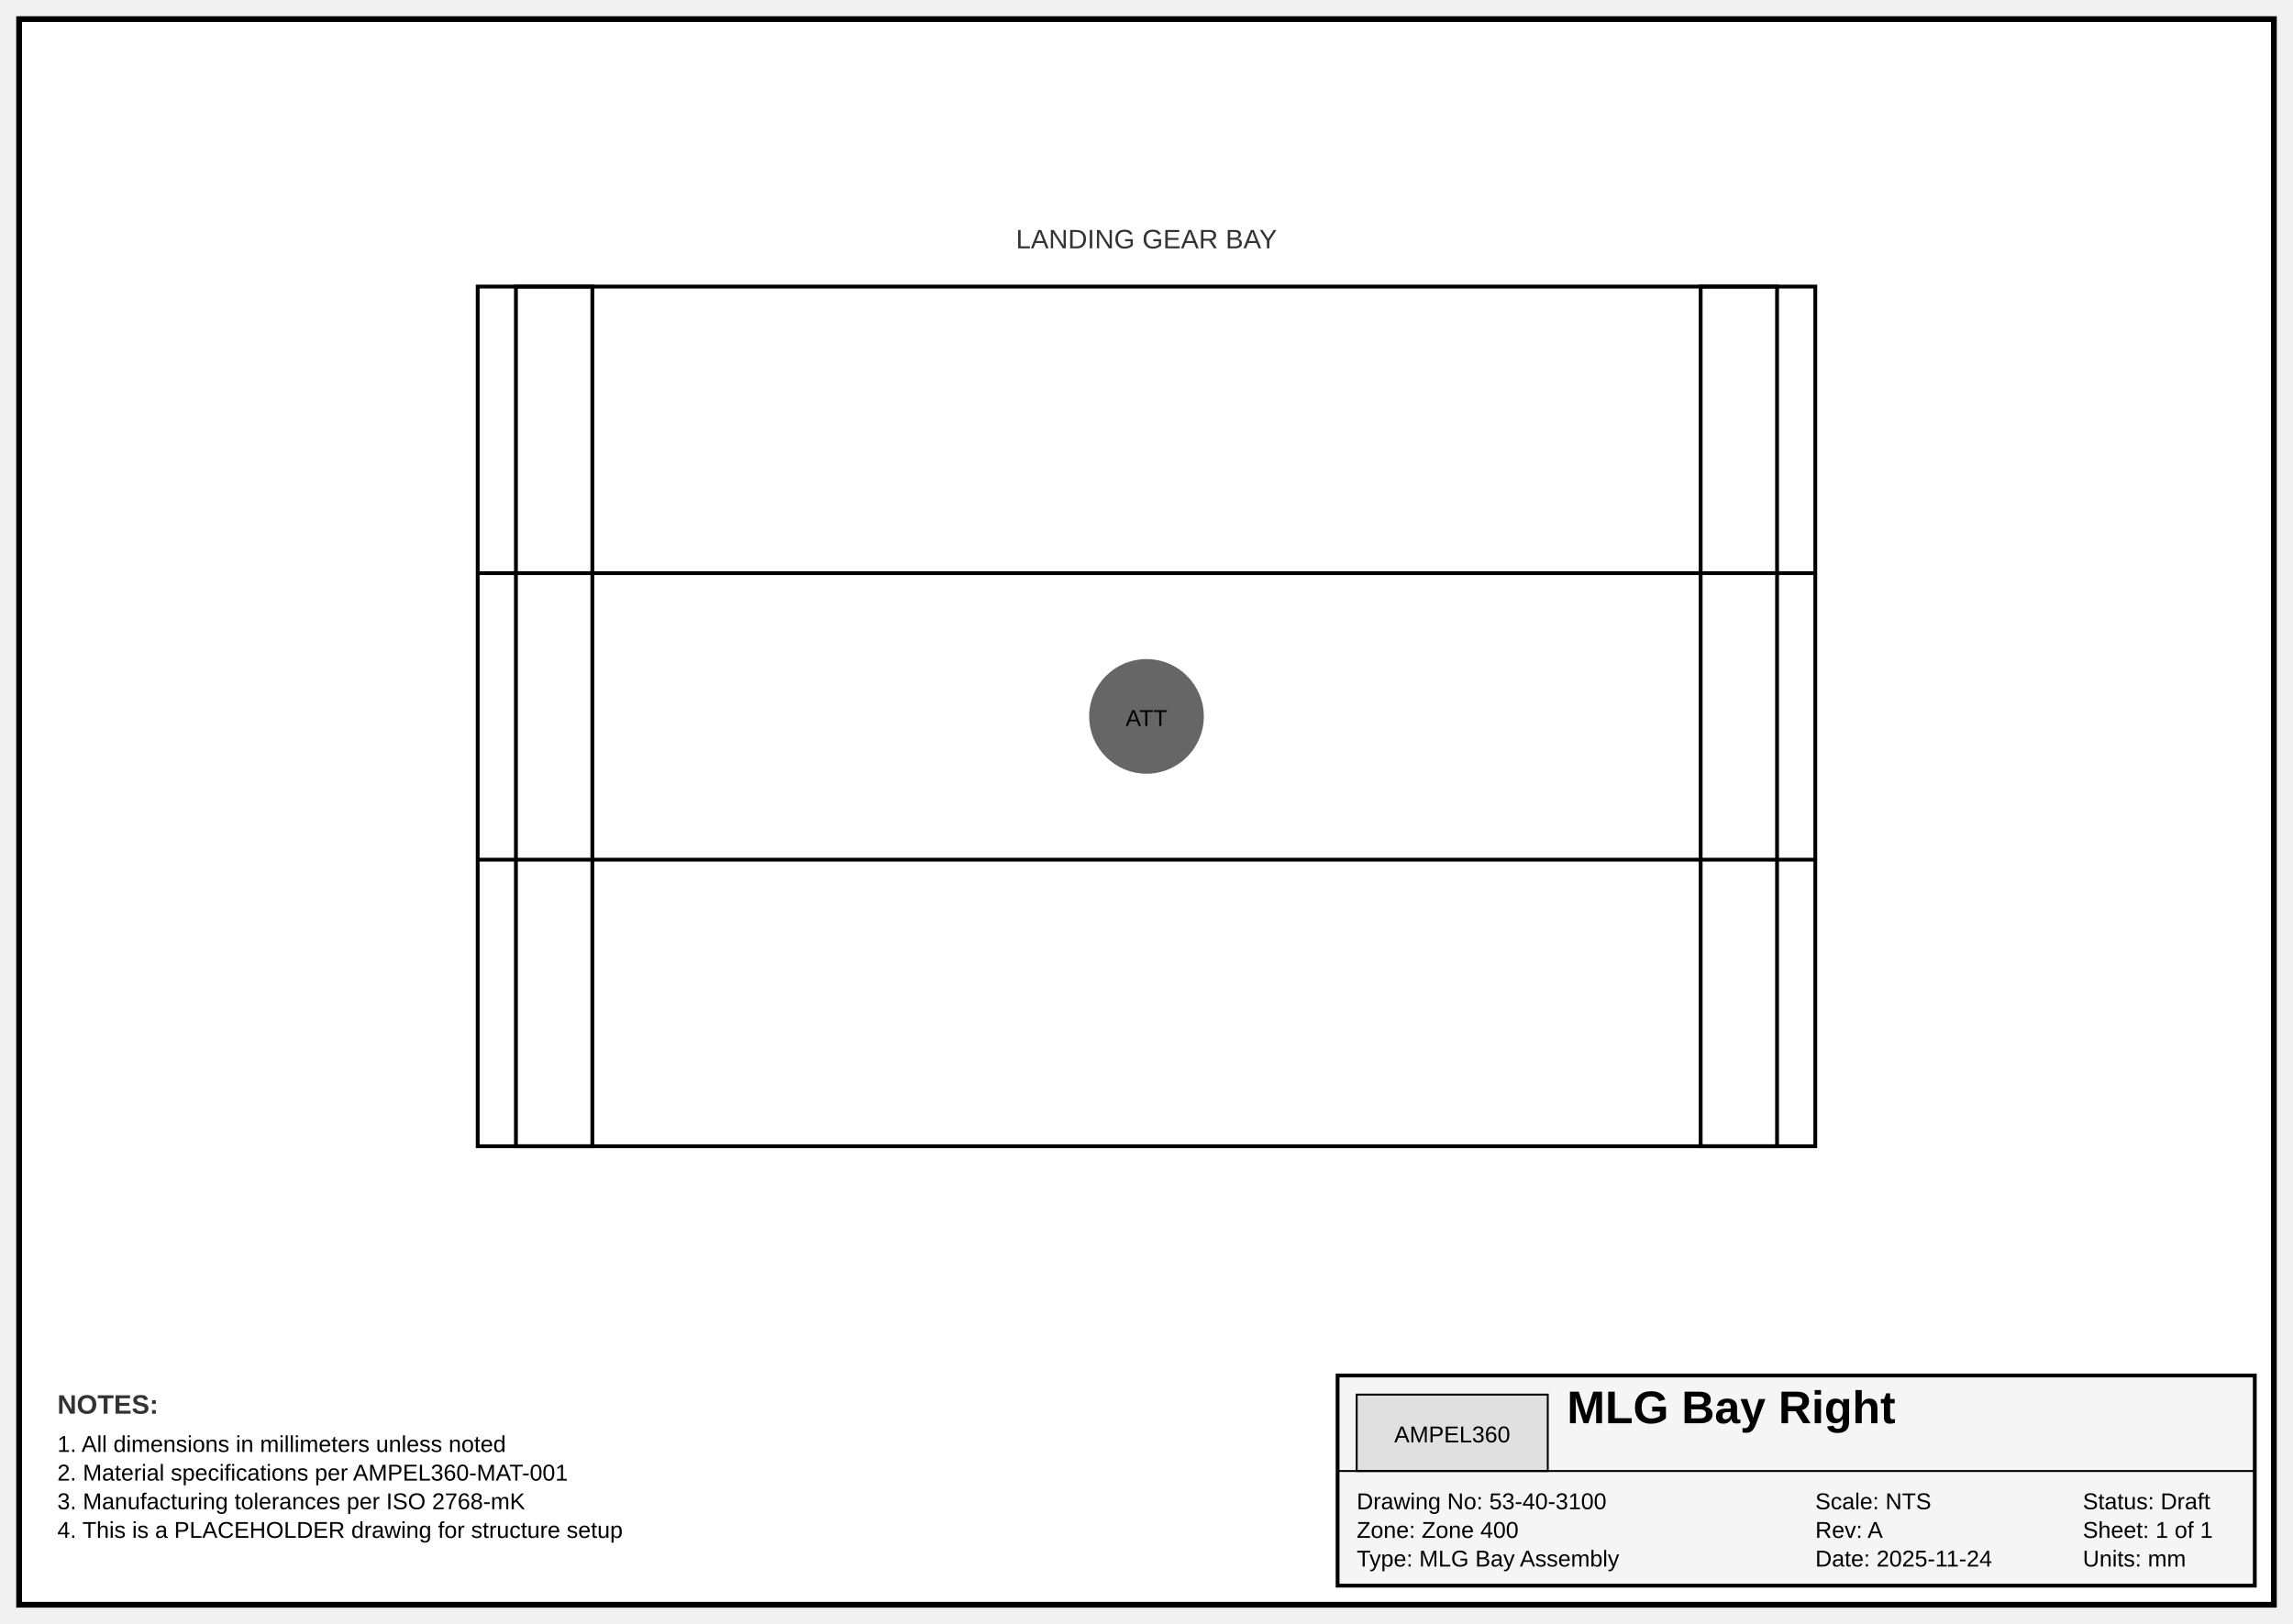
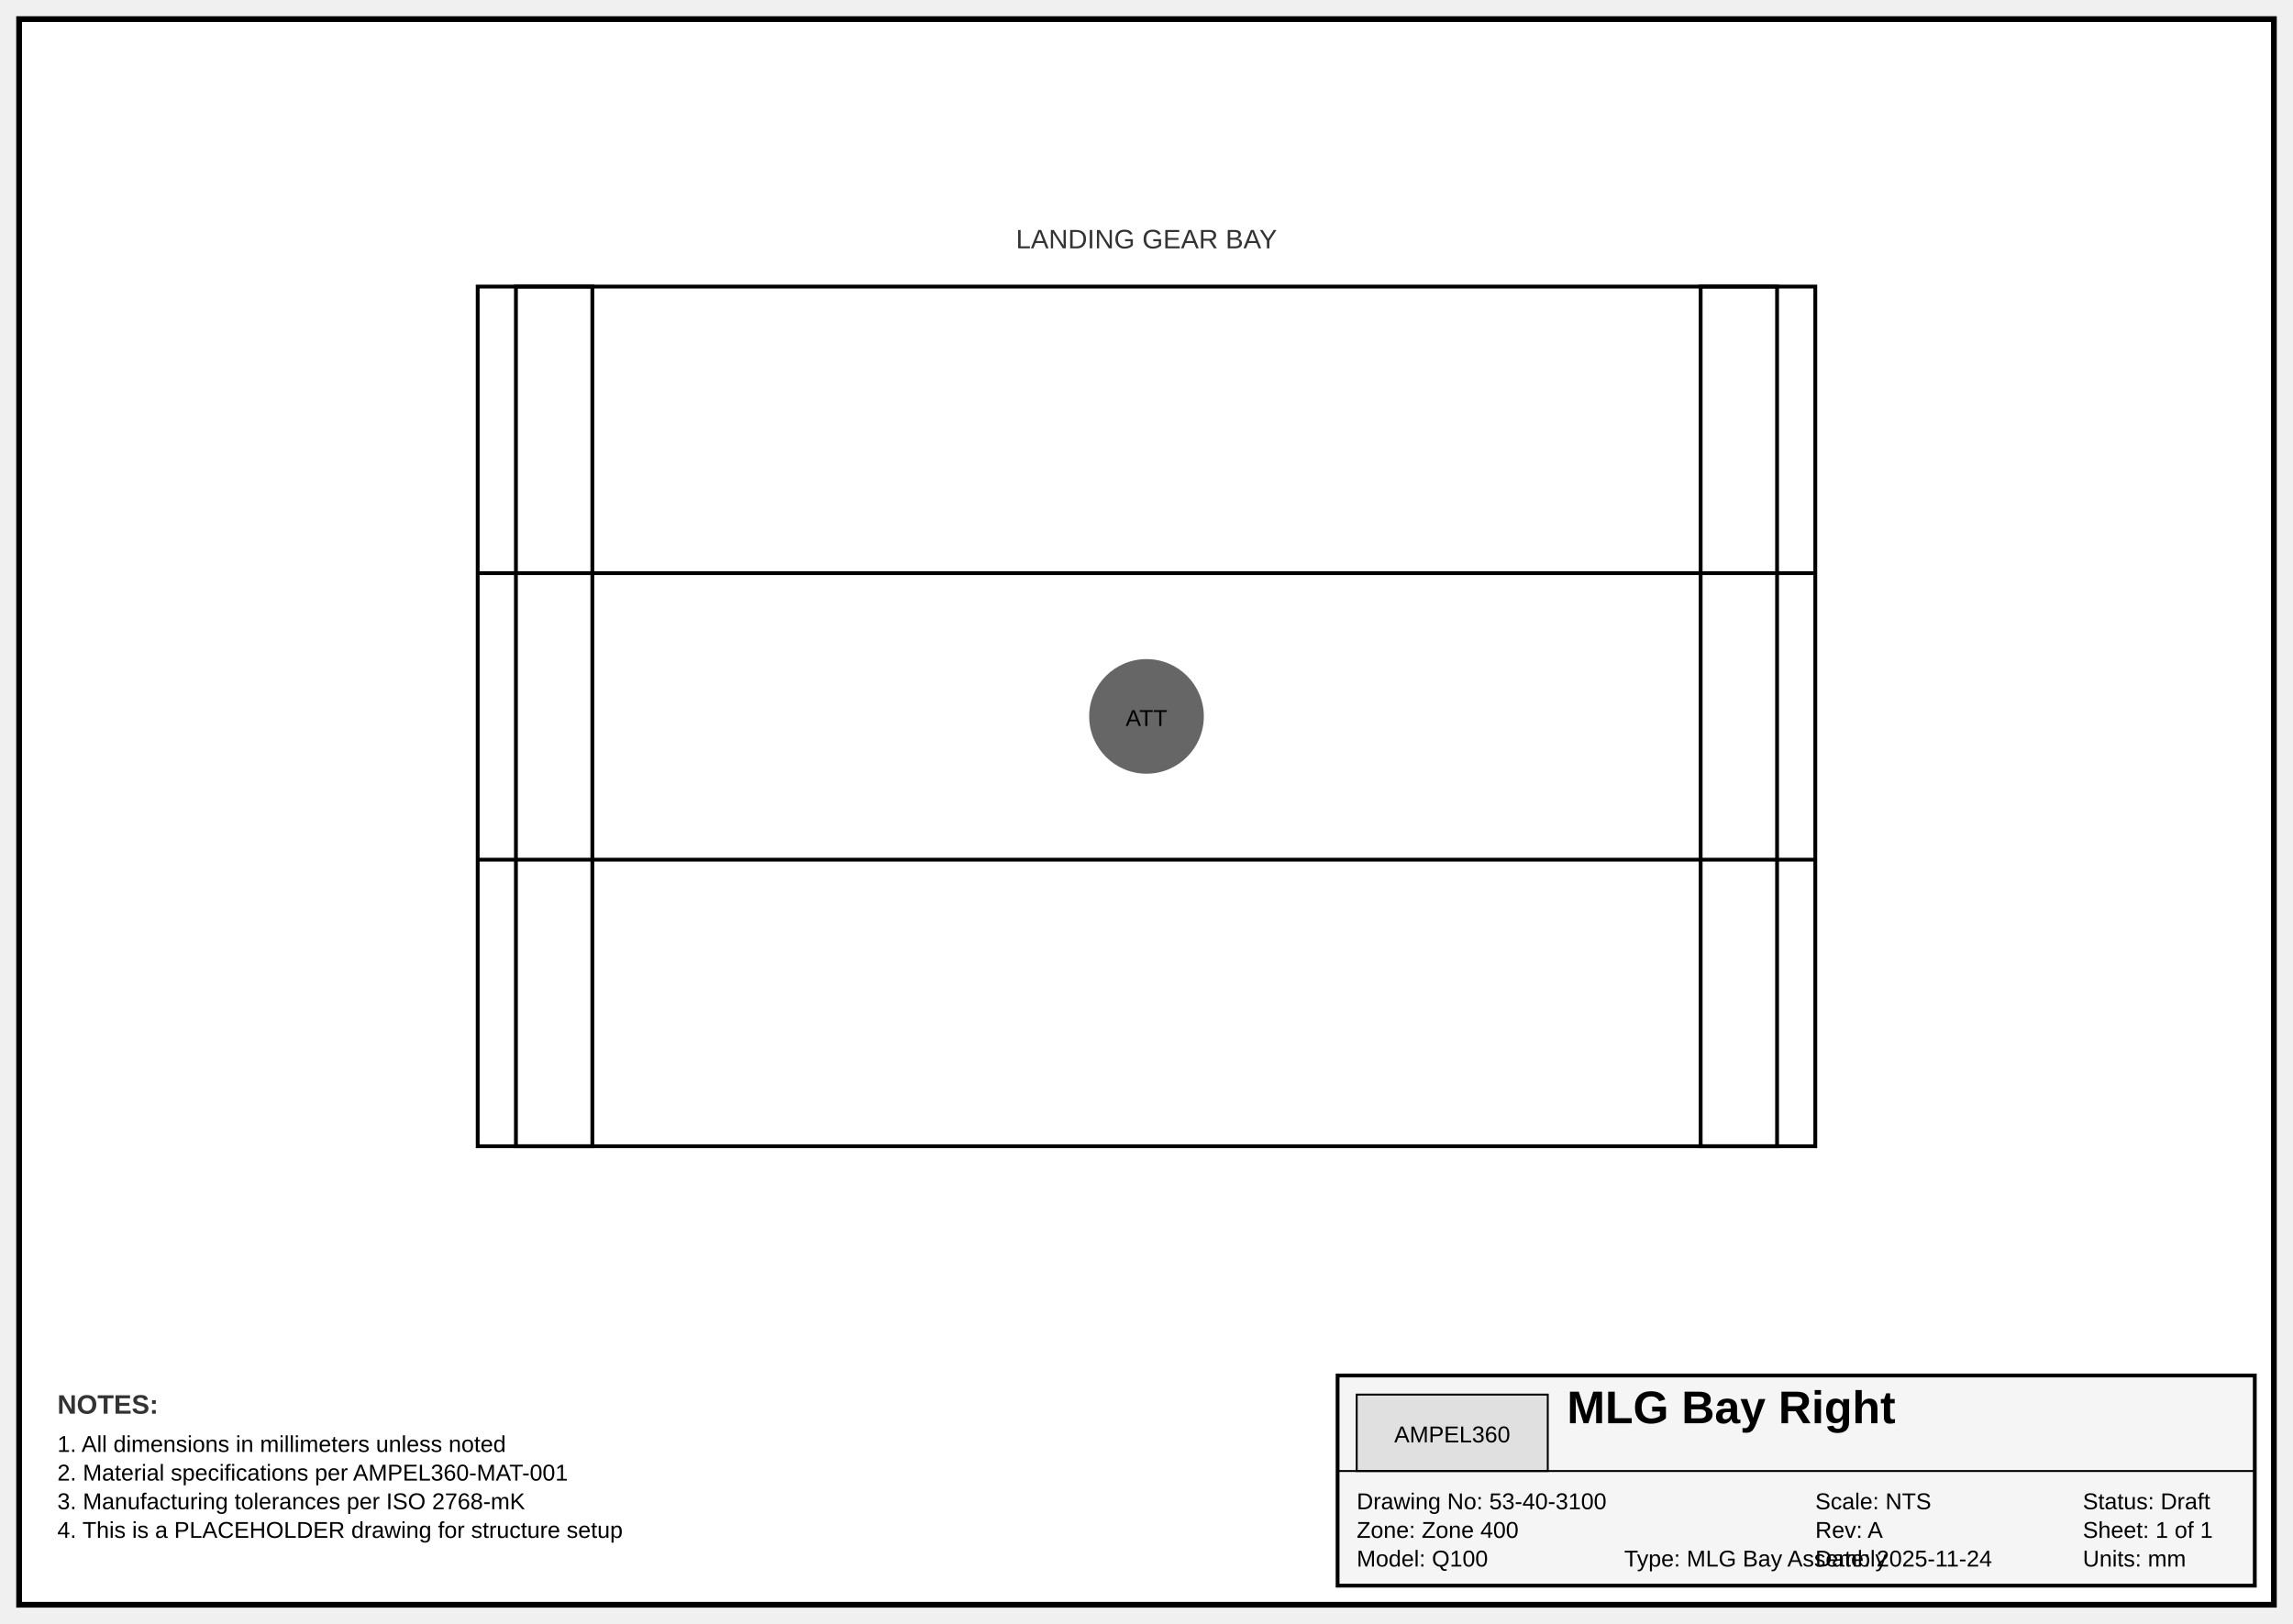
<svg xmlns="http://www.w3.org/2000/svg" viewBox="0 0 1200 850" width="1200" height="850">
  <defs>
    <style>
      .title-text { font-family: Arial, sans-serif; font-size: 24px; font-weight: bold; fill: #000; }
      .subtitle-text { font-family: Arial, sans-serif; font-size: 14px; fill: #333; }
      .label-text { font-family: Arial, sans-serif; font-size: 12px; fill: #000; }
      .dimension-text { font-family: Arial, sans-serif; font-size: 10px; fill: #0066cc; }
      .drawing-line { stroke: #000; stroke-width: 2; fill: none; }
      .dimension-line { stroke: #0066cc; stroke-width: 1; fill: none; }
      .dashed-line { stroke: #666; stroke-width: 1; stroke-dasharray: 5,5; fill: none; }
      .hidden-line { stroke: #999; stroke-width: 1; stroke-dasharray: 3,3; fill: none; }
      .center-line { stroke: #cc0000; stroke-width: 1; stroke-dasharray: 10,5,2,5; fill: none; }
    </style>
    <marker id="arrow" viewBox="0 0 10 10" refX="5" refY="5" markerWidth="6" markerHeight="6" orient="auto-start-reverse">
      <path d="M 0 0 L 10 5 L 0 10 z" fill="#0066cc" />
    </marker>
  </defs>
  <rect x="10" y="10" width="1180" height="830" fill="#ffffff" stroke="#000" stroke-width="3" />
  <g id="title-block">
    <rect x="700" y="720" width="480" height="110" fill="#f5f5f5" stroke="#000" stroke-width="2" />
    <rect x="710" y="730" width="100" height="40" fill="#e0e0e0" stroke="#000" stroke-width="1" />
    <text x="760" y="755" class="label-text" text-anchor="middle">AMPEL360</text>
    <text x="820" y="745" class="title-text">MLG Bay Right</text>
    <line x1="700" y1="770" x2="1180" y2="770" stroke="#000" stroke-width="1" />
    <text x="710" y="790" class="label-text">Drawing No: 53-40-3100</text>
    <text x="710" y="805" class="label-text">Zone: Zone 400</text>
-     <text x="710" y="820" class="label-text">Type: MLG Bay Assembly</text>
+     <text x="710" y="820" class="label-text">Model: Q100</text>
+     <text x="850" y="820" class="label-text">Type: MLG Bay Assembly</text>
    <text x="950" y="790" class="label-text">Scale: NTS</text>
    <text x="950" y="805" class="label-text">Rev: A</text>
    <text x="950" y="820" class="label-text">Date: 2025-11-24</text>
    <text x="1090" y="790" class="label-text">Status: Draft</text>
    <text x="1090" y="805" class="label-text">Sheet: 1 of 1</text>
    <text x="1090" y="820" class="label-text">Units: mm</text>
  </g>
  <g id="main-drawing">
    <rect x="250" y="150" width="700" height="450" class="drawing-line" />
    <rect x="270" y="150" width="40" height="450" fill="#e0e0e0" class="drawing-line" />
    <rect x="890" y="150" width="40" height="450" fill="#e0e0e0" class="drawing-line" />
    <line x1="250" y1="300" x2="950" y2="300" class="drawing-line" />
    <line x1="250" y1="450" x2="950" y2="450" class="drawing-line" />
    <circle cx="600" cy="375" r="30" fill="#666" />
    <text x="600" y="380" class="label-text" text-anchor="middle" fill="#fff">ATT</text>
    <text x="600" y="130" class="subtitle-text" text-anchor="middle">LANDING GEAR BAY</text>
  </g>
  <g id="notes">
    <text x="30" y="740" class="subtitle-text" font-weight="bold">NOTES:</text>
    <text x="30" y="760" class="label-text">1. All dimensions in millimeters unless noted</text>
    <text x="30" y="775" class="label-text">2. Material specifications per AMPEL360-MAT-001</text>
    <text x="30" y="790" class="label-text">3. Manufacturing tolerances per ISO 2768-mK</text>
    <text x="30" y="805" class="label-text">4. This is a PLACEHOLDER drawing for structure setup</text>
  </g>
</svg>
